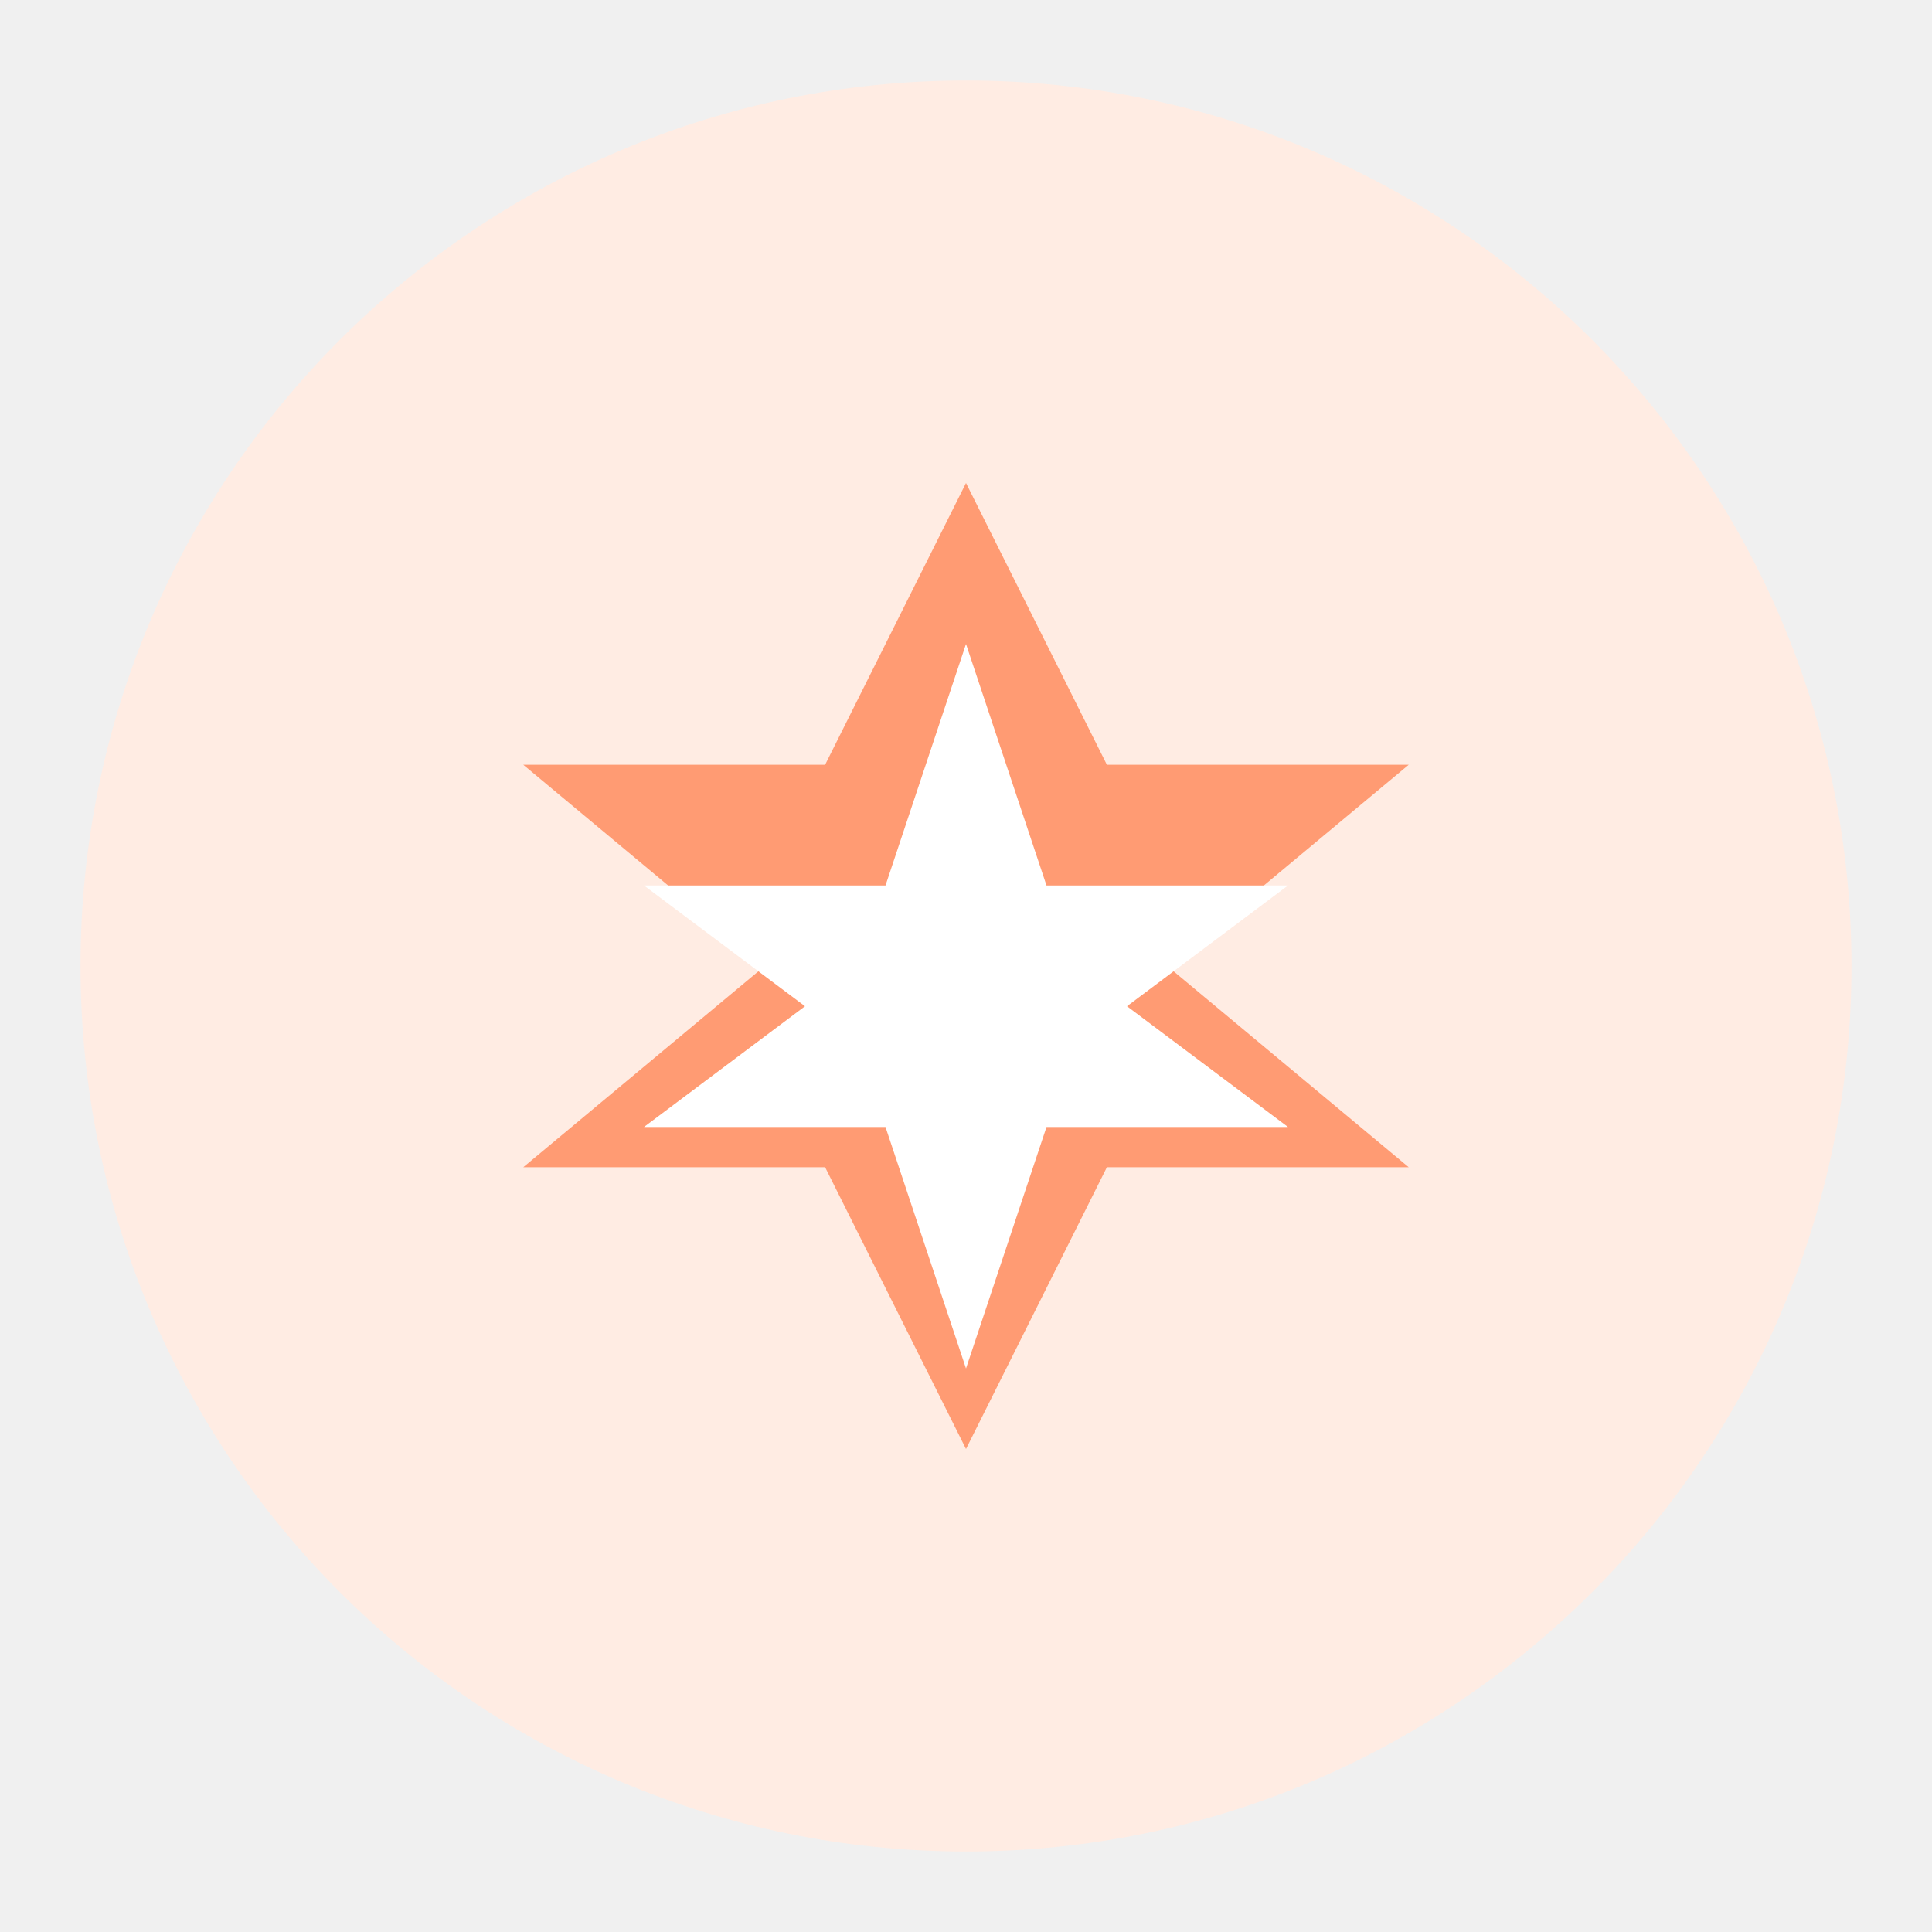
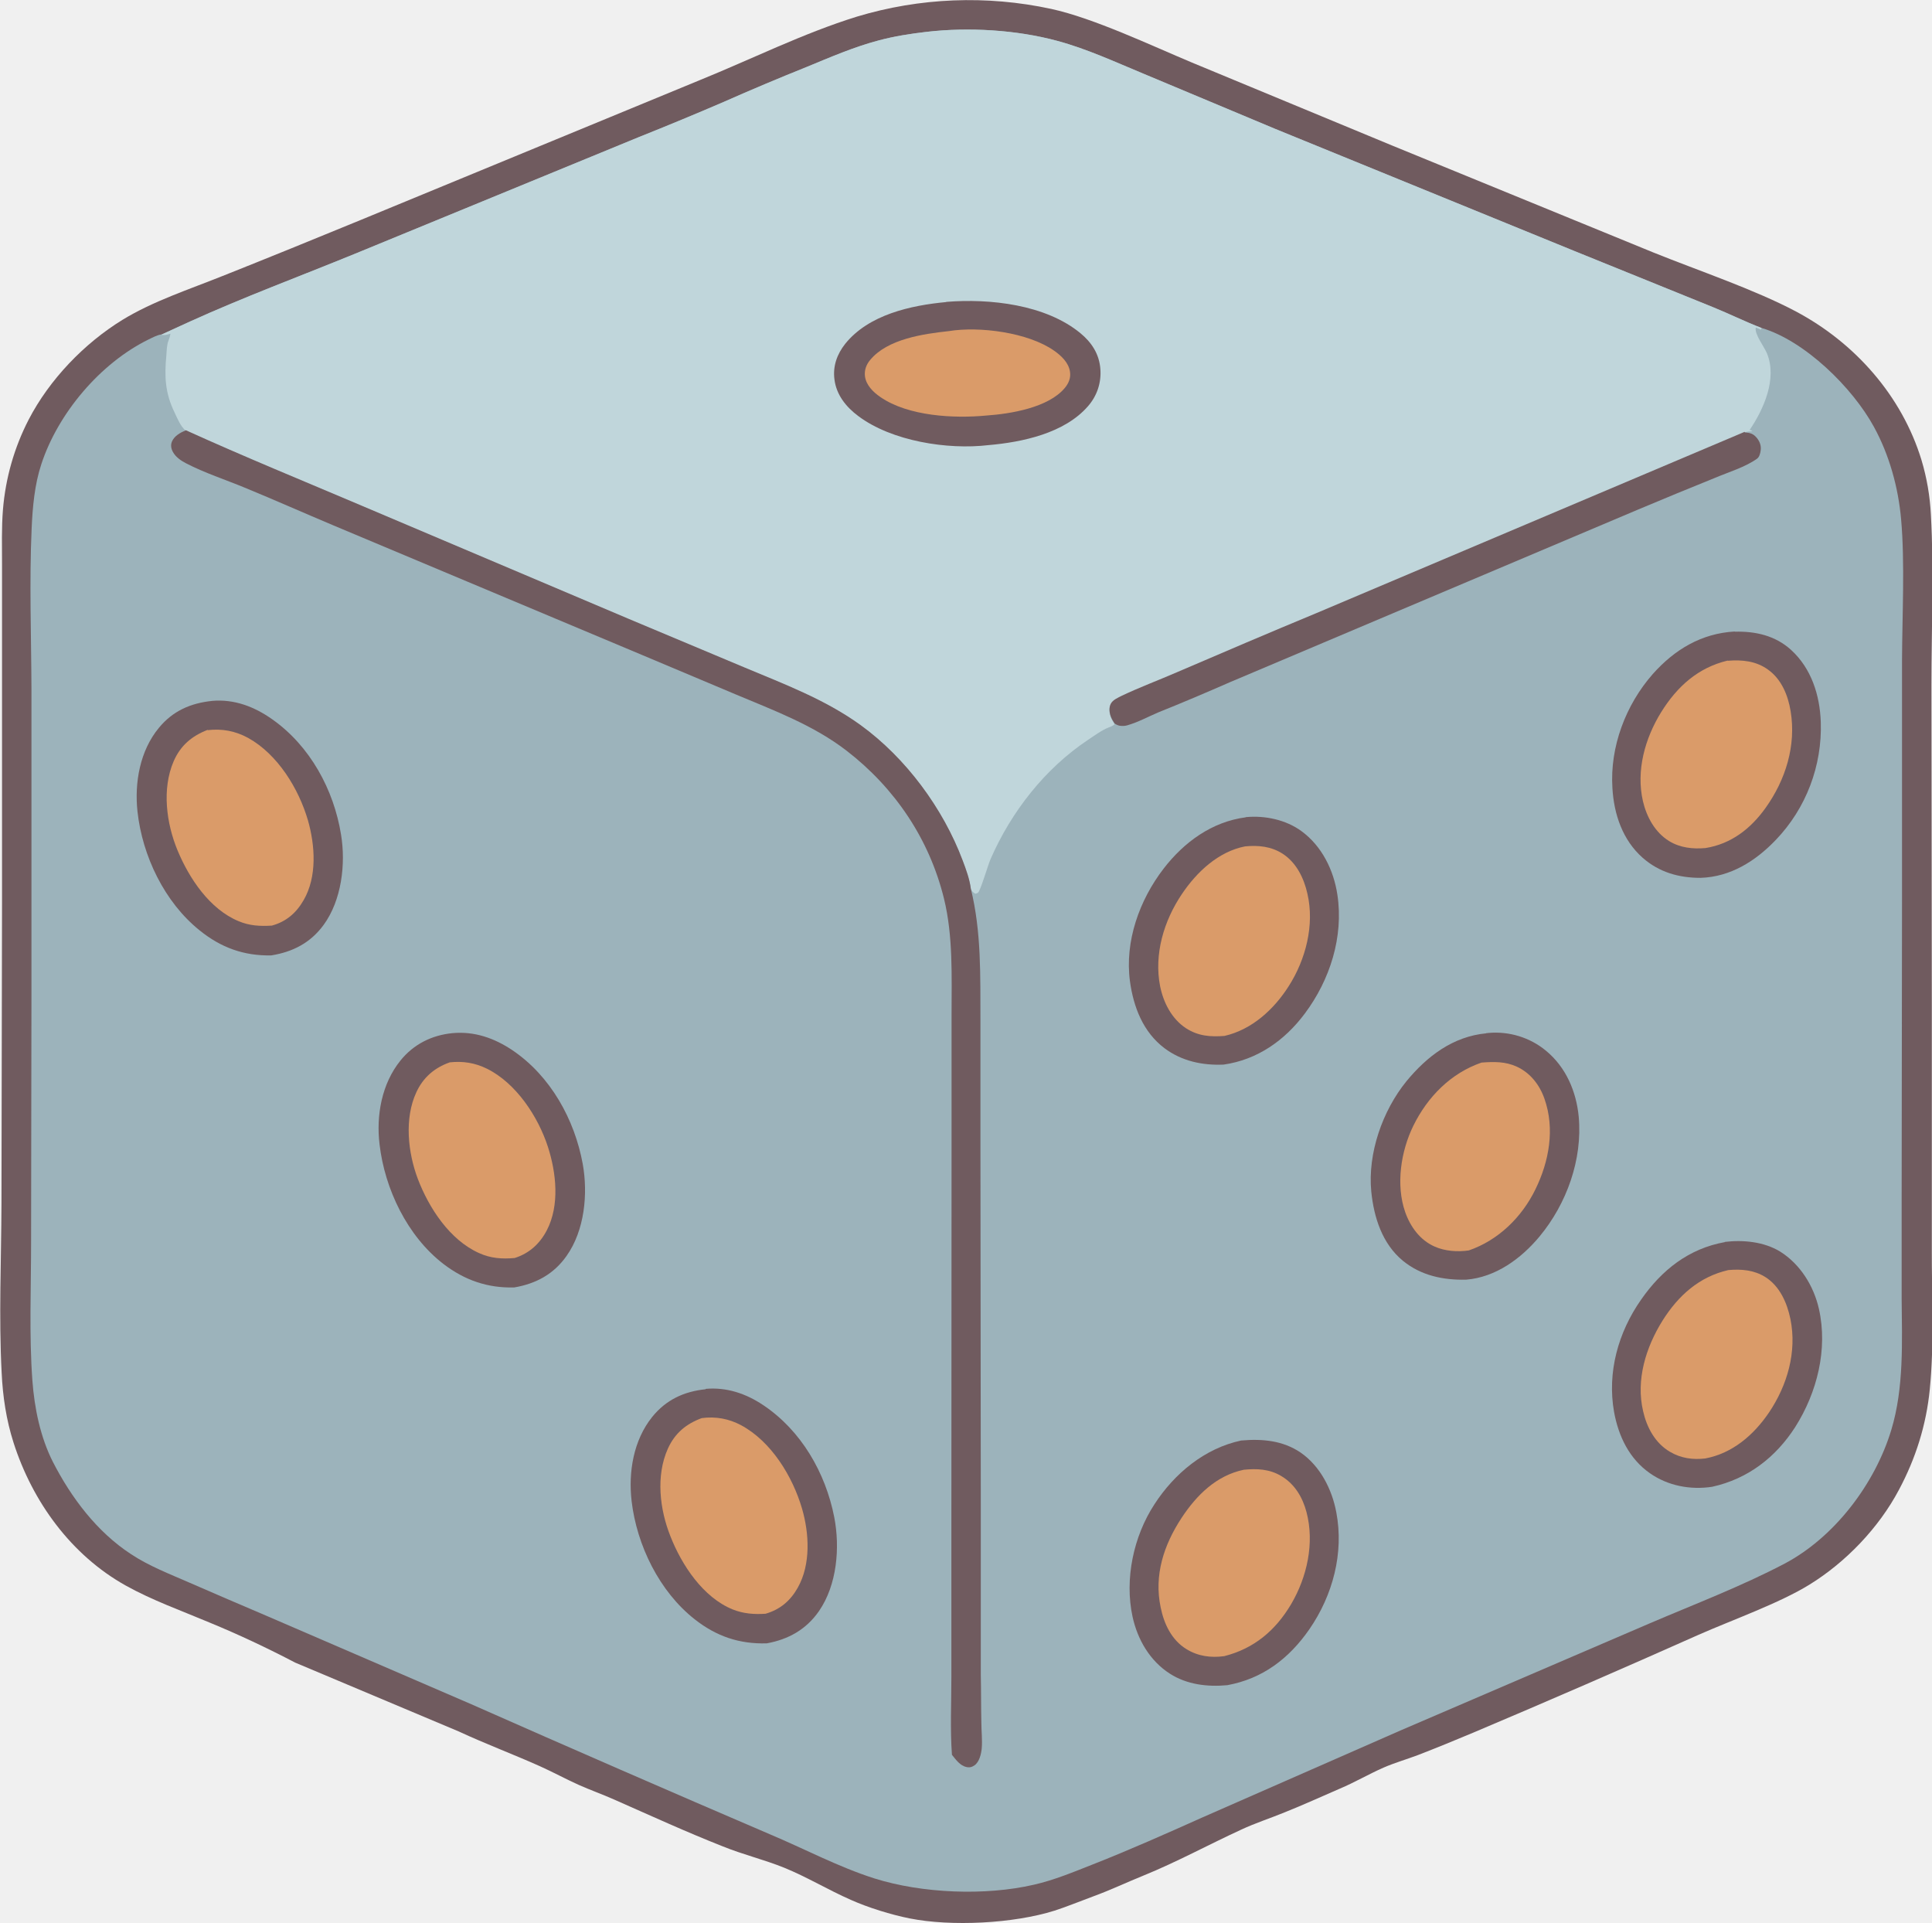
- <svg xmlns="http://www.w3.org/2000/svg" width="48" height="48" viewBox="0 0 48 48" fill="none">
-   <circle cx="24" cy="24" r="22" fill="#FFECE3" />
-   <path d="M24 12L27.5 19H35L29 24L35 29H27.5L24 36L20.5 29H13L19 24L13 19H20.5L24 12Z" fill="#FF9B73" />
-   <path d="M24 16L26 22H32L28 25L32 28H26L24 34L22 28H16L20 25L16 22H22L24 16Z" fill="white" />
+ <svg xmlns="http://www.w3.org/2000/svg" id="_图层_2" data-name="图层 2" viewBox="0 0 104.4 103.89">
+   <defs>
+     <style>
+       .cls-1 {
+         fill: #c0d6db;
+       }
+ 
+       .cls-2 {
+         fill: #9cb3bb;
+       }
+ 
+       .cls-3 {
+         fill: #705b5f;
+       }
+ 
+       .cls-4 {
+         fill: #da9b69;
+       }
+     </style>
+   </defs>
+   <g id="_图层_2-2" data-name=" 图层 2">
+     <g id="_图层_1-2" data-name=" 图层 1-2">
+       <path class="cls-3" d="M15.95,89.83c-1.51-.79-3.06-1.52-4.64-2.17-1.52-.64-3.07-1.19-4.51-1.99-2.96-1.65-5.05-4.54-6.07-7.73-.39-1.22-.58-2.48-.64-3.76-.16-3.03-.02-6.12-.01-9.16l.03-16.22v-18.29c0-.99-.03-1.99.05-2.98.14-1.7.61-3.35,1.39-4.86,1.12-2.16,3-4.12,5.07-5.39,1.65-1.01,3.62-1.65,5.41-2.37,2.49-.99,4.97-2,7.45-3.02l18.31-7.55c2.81-1.14,5.61-2.54,8.51-3.44,3.41-1.03,7.02-1.17,10.5-.42,2.3.5,5.41,1.98,7.61,2.9l10.81,4.48,14.12,5.78c2.4.97,5.47,2,7.71,3.19,3.18,1.69,5.72,4.55,6.78,8.02.29.96.46,1.96.51,2.96.17,3.05.03,6.15.03,9.2l.02,17.31v13.13c-.01,2.52.14,5.11-.11,7.62-.19,1.92-.76,3.73-1.67,5.43-1.08,2.04-2.86,3.9-4.82,5.11-1.63,1.01-4.2,1.92-6.01,2.72-4.04,1.8-8.09,3.56-12.16,5.28-1,.42-2,.83-3.01,1.22-.61.23-1.24.41-1.84.67-.8.35-1.56.8-2.37,1.14-.99.43-1.98.88-2.98,1.28-.78.32-1.59.58-2.36.94-1.76.81-3.48,1.75-5.28,2.48-1.01.41-1.72.76-2.73,1.13-.6.22-1.46.57-2.06.76-2.22.7-5.58.87-7.84.42-1-.2-2.23-.58-3.17-1-1.23-.54-2.36-1.23-3.61-1.74-1.09-.44-2.23-.71-3.31-1.15-1.98-.78-3.92-1.67-5.87-2.53-.63-.28-1.28-.51-1.91-.79-.71-.32-1.39-.69-2.1-1.01-1.45-.65-2.95-1.21-4.39-1.88" />
+       <path class="cls-2" d="M8.72,18.08l1.55-.71c2.91-1.32,5.93-2.44,8.89-3.65l15.38-6.32c1.53-.61,3.05-1.24,4.56-1.89,1.49-.66,2.99-1.29,4.51-1.9,1.26-.52,2.53-1.07,3.85-1.42.85-.23,1.75-.37,2.62-.47,2.26-.26,4.85-.11,7.06.49,1.59.43,3.1,1.13,4.62,1.76l7.14,2.99,16.17,6.6,7.48,3.03c.89.36,1.75.79,2.64,1.13,2.34.69,4.92,3.23,6.07,5.34.83,1.51,1.32,3.28,1.47,4.99.21,2.34.06,5.23.05,7.62v12.95s-.02,16.28-.02,16.28v5.24c.02,2.36.13,4.84-.56,7.12-.88,2.91-3.06,5.79-5.76,7.22-2.34,1.23-4.89,2.2-7.32,3.24l-13.45,5.78-10.73,4.71c-1.94.87-3.9,1.74-5.88,2.52-1.04.41-2.09.85-3.19,1.1-2.63.61-6.05.47-8.62-.34-1.95-.62-3.78-1.6-5.66-2.39-5.39-2.31-10.76-4.65-16.12-7.02l-11.12-4.8c-1.37-.58-2.73-1.17-4.09-1.76-1.07-.47-2.2-.9-3.18-1.55-1.84-1.2-3.23-3.05-4.22-4.98-.68-1.34-1-2.91-1.11-4.4-.18-2.46-.07-4.97-.07-7.44l.02-13.35v-16.57c-.01-2.88-.12-5.8.01-8.68.05-1.15.16-2.37.52-3.46.9-2.76,3.19-5.47,5.8-6.75.21-.1.46-.24.69-.27h0Z" />
+       <path class="cls-1" d="M8.72,18.08l1.55-.71c2.91-1.32,5.93-2.44,8.89-3.65l15.38-6.32c1.53-.61,3.05-1.24,4.56-1.89,1.49-.66,2.99-1.29,4.51-1.9,1.26-.52,2.53-1.07,3.85-1.42.85-.23,1.75-.37,2.62-.47,2.26-.26,4.85-.11,7.06.49,1.59.43,3.1,1.13,4.62,1.76l7.14,2.99,16.17,6.6,7.48,3.03c.89.36,1.75.79,2.64,1.13l-.03.09-.28-.11c-.09.34.46,1.04.6,1.39.57,1.37-.18,3.03-.94,4.15l.06.03-.06-.06.16.09c-.15.01-.29,0-.42.07l-23.13,9.79c-2.52,1.05-5.04,2.12-7.55,3.2-.99.42-2.01.8-2.98,1.27-.21.1-.49.22-.6.44-.11.22-.07.5.02.72.05.12.12.23.19.34-.02.02-.04.03-.06.05-.09.06-.15.08-.25.12-.39.15-.77.44-1.12.67-2.33,1.55-4.15,3.88-5.27,6.44-.14.31-.54,1.7-.68,1.82-.04.03-.09.04-.14.06-.13-.07-.18-.13-.25-.26-.06-.49-.27-1.05-.44-1.52-1.05-2.82-3.07-5.53-5.51-7.31-1.92-1.4-4.14-2.22-6.31-3.13l-6.22-2.61-14.37-6.09c-3.2-1.36-6.41-2.67-9.58-4.11-.26-.2-.46-.68-.6-.98-.51-1.05-.55-1.94-.44-3.09.02-.26.02-.56.12-.8.05-.12.08-.23.1-.36-.14.04-.24.08-.39.07-.03,0-.06,0-.09,0h0Z" />
+       <path class="cls-3" d="M51.14,16.31c2.34-.19,5.36.14,7.24,1.69.61.5,1.02,1.13,1.08,1.93.06.75-.18,1.46-.67,2.02-1.27,1.46-3.54,1.94-5.38,2.1-2.2.26-5.22-.21-7.03-1.57-.66-.49-1.19-1.15-1.29-1.99-.09-.71.14-1.35.58-1.91,1.27-1.58,3.54-2.08,5.46-2.26h0Z" />
+       <path class="cls-4" d="M51.27,17.89c1.65-.27,4.28.07,5.68,1.05.39.27.8.65.87,1.15.05.32-.07.62-.28.87-.89,1.07-2.94,1.4-4.23,1.49-1.75.17-4.24.04-5.74-1-.38-.26-.77-.64-.83-1.12-.04-.33.07-.63.28-.88.94-1.14,2.88-1.41,4.25-1.56h0Z" />
+       <path class="cls-3" d="M10.03,23.24c3.17,1.44,6.38,2.75,9.58,4.11l14.37,6.09,6.22,2.61c2.17.91,4.39,1.74,6.31,3.13,2.44,1.77,4.45,4.49,5.51,7.31.18.47.38,1.02.44,1.52.58,2.35.51,4.73.52,7.13v6.31s.02,19.77.02,19.77v9.28c.02.86.01,1.71.03,2.56,0,.47.06.95.02,1.41-.03.3-.13.73-.39.91-.14.1-.28.13-.44.09-.34-.07-.58-.41-.78-.66-.1-1.38-.03-2.82-.03-4.21v-7.84s.01-22.02.01-22.02v-5.89c0-2.09.09-4.26-.41-6.3-.79-3.21-2.64-5.96-5.25-7.98-1.8-1.39-3.93-2.18-6-3.05l-5.06-2.13-16.7-7.01c-1.59-.67-3.17-1.37-4.77-2.03-1.04-.43-2.18-.8-3.18-1.32-.27-.14-.55-.33-.7-.6-.1-.18-.14-.37-.06-.57.13-.31.46-.49.75-.61h0Z" />
+       <path class="cls-3" d="M94.28,23.36c.31.03.47.07.67.32.15.19.23.42.19.67-.02.15-.07.34-.19.43-.64.46-1.55.73-2.28,1.04-1.39.56-2.77,1.13-4.15,1.71l-22.06,9.33c-1.28.56-2.57,1.11-3.87,1.63-.54.23-1.11.54-1.68.7-.13.04-.28.04-.41.02-.1-.02-.18-.06-.27-.12-.07-.11-.14-.22-.19-.34-.09-.22-.13-.5-.02-.72.11-.22.39-.33.6-.44.97-.46,1.99-.84,2.98-1.27,2.51-1.08,5.02-2.15,7.55-3.2l23.13-9.79h0Z" />
+       <path class="cls-3" d="M38.13,75.04c1.13-.1,2.17.25,3.1.87,2.06,1.37,3.38,3.66,3.85,6.06.32,1.65.15,3.66-.82,5.07-.69,1-1.66,1.54-2.83,1.75-1.49.04-2.72-.38-3.89-1.3-1.91-1.5-3.13-4-3.41-6.39-.18-1.57.1-3.28,1.11-4.54.75-.93,1.72-1.38,2.89-1.5h0Z" />
+       <path class="cls-4" d="M37.92,76.62c.75-.1,1.46.03,2.12.38,1.64.88,2.79,2.77,3.3,4.51.39,1.34.48,3.01-.23,4.27-.4.71-.95,1.18-1.74,1.41-.62.04-1.19,0-1.77-.23-1.61-.65-2.76-2.4-3.37-3.95-.58-1.45-.8-3.27-.14-4.74.38-.84.99-1.34,1.83-1.65h0Z" />
+       <path class="cls-3" d="M11.45,37.87c1.2-.11,2.3.31,3.27,1,2.04,1.44,3.32,3.8,3.71,6.23.26,1.58.03,3.54-.94,4.87-.71.97-1.66,1.46-2.83,1.65-1.48.03-2.72-.42-3.87-1.35-1.9-1.52-3.1-4.03-3.36-6.42-.17-1.56.13-3.29,1.16-4.53.75-.91,1.71-1.33,2.87-1.45h0Z" />
+       <path class="cls-4" d="M11.22,39.45c.78-.09,1.49.04,2.19.42,1.6.89,2.73,2.74,3.23,4.45.39,1.36.5,3.05-.23,4.31-.4.7-.95,1.17-1.72,1.38-.63.04-1.21.01-1.8-.24-1.56-.65-2.66-2.3-3.29-3.81-.61-1.46-.86-3.33-.22-4.82.37-.86.99-1.38,1.85-1.71h0Z" />
+       <path class="cls-3" d="M24.45,55.82c1.19-.11,2.27.27,3.25.93,2.05,1.39,3.35,3.73,3.79,6.14.29,1.62.1,3.59-.87,4.96-.69.99-1.66,1.51-2.83,1.71-1.44.04-2.68-.39-3.83-1.27-1.95-1.5-3.17-4.05-3.45-6.46-.19-1.57.12-3.28,1.13-4.53.71-.88,1.69-1.37,2.81-1.48h0Z" />
+       <path class="cls-4" d="M24.29,57.4c.71-.08,1.37.02,2.02.34,1.58.78,2.77,2.59,3.3,4.23.45,1.4.64,3.15-.06,4.5-.38.73-.95,1.25-1.74,1.5-.68.06-1.3.02-1.93-.27-1.58-.71-2.7-2.43-3.3-4-.54-1.43-.74-3.27-.08-4.69.37-.8.98-1.32,1.8-1.61h0Z" />
+       <path class="cls-3" d="M93.2,67.1c1-.12,2.12-.01,2.99.52,1.09.68,1.82,1.86,2.1,3.1.49,2.18-.1,4.52-1.28,6.38-1.05,1.64-2.57,2.81-4.49,3.23-1.17.18-2.39-.05-3.36-.73-1.12-.78-1.7-2-1.94-3.31-.38-2.14.22-4.3,1.46-6.07,1.12-1.61,2.58-2.76,4.53-3.11h0Z" />
+       <path class="cls-4" d="M93.41,68.62c.69-.06,1.37,0,1.97.37.79.49,1.19,1.4,1.37,2.28.36,1.77-.17,3.58-1.16,5.05-.83,1.22-1.97,2.2-3.44,2.48-.67.08-1.32-.01-1.91-.36-.8-.47-1.25-1.31-1.45-2.19-.4-1.7.15-3.46,1.05-4.9.85-1.35,1.98-2.37,3.56-2.73h0Z" />
+       <path class="cls-3" d="M67.32,44.15c1.03-.1,2.16.14,3,.75,1.11.81,1.75,2.11,1.95,3.45.34,2.27-.4,4.59-1.76,6.41-1.09,1.46-2.57,2.5-4.39,2.76-1.15.05-2.27-.19-3.2-.89-1.15-.87-1.67-2.22-1.86-3.61-.29-2.16.51-4.39,1.82-6.09,1.1-1.43,2.61-2.53,4.43-2.77h0Z" />
+       <path class="cls-4" d="M67.28,45.73c.71-.07,1.41,0,2.02.39.75.48,1.16,1.32,1.35,2.17.39,1.69-.09,3.55-1.01,4.99-.8,1.26-1.99,2.35-3.47,2.69-.76.06-1.43.01-2.09-.42-.77-.51-1.21-1.38-1.39-2.26-.34-1.73.2-3.54,1.18-4.99.8-1.19,1.97-2.29,3.41-2.57h0Z" />
+       <path class="cls-3" d="M93.74,34.13c1.12-.03,2.19.21,3.04.98,1.1,1,1.56,2.45,1.61,3.9.08,2.36-.79,4.66-2.43,6.37-1.1,1.15-2.45,2-4.07,2.05-1.17,0-2.23-.3-3.12-1.08-1.09-.96-1.56-2.36-1.64-3.78-.14-2.22.72-4.49,2.18-6.15,1.18-1.33,2.64-2.2,4.43-2.3h0Z" />
+       <path class="cls-4" d="M93.37,35.7c.77-.06,1.52.01,2.17.48.73.52,1.08,1.39,1.22,2.24.31,1.86-.27,3.72-1.36,5.24-.8,1.12-1.86,1.94-3.24,2.16-.68.06-1.37-.01-1.97-.38-.76-.47-1.21-1.3-1.41-2.15-.38-1.66.11-3.4.99-4.82.86-1.38,1.99-2.4,3.59-2.78h0Z" />
+       <path class="cls-3" d="M80.31,55.82s.08,0,.12-.01c1.12-.1,2.24.24,3.11.96,1.08.89,1.64,2.2,1.77,3.57.21,2.31-.65,4.7-2.12,6.47-1,1.2-2.37,2.2-3.96,2.33-1.24.03-2.44-.22-3.42-1.02-1.12-.92-1.57-2.35-1.71-3.74-.2-2.06.6-4.36,1.9-5.96,1.12-1.36,2.52-2.42,4.31-2.59h0Z" />
+       <path class="cls-4" d="M80.07,57.41c.66-.05,1.28-.06,1.89.22.74.34,1.24.99,1.5,1.74.57,1.62.25,3.38-.49,4.89-.73,1.5-2,2.75-3.6,3.3-.61.09-1.29.04-1.85-.21-.79-.35-1.31-1.07-1.59-1.87-.51-1.47-.23-3.28.44-4.65.77-1.57,2.03-2.85,3.69-3.42h0Z" />
+       <path class="cls-3" d="M67.08,77.83c1.13-.1,2.24,0,3.2.65,1.06.73,1.7,1.99,1.93,3.23.42,2.2-.19,4.48-1.45,6.31-1.1,1.59-2.53,2.68-4.44,3.03-1.07.1-2.18-.03-3.1-.62-1.08-.69-1.75-1.84-2.02-3.08-.44-2.03.05-4.34,1.18-6.07,1.08-1.67,2.72-3.03,4.69-3.45h0Z" />
+       <path class="cls-4" d="M67.21,79.41c.71-.07,1.38-.04,2.01.33.74.43,1.17,1.16,1.38,1.96.44,1.67.03,3.51-.83,4.97-.84,1.42-2,2.4-3.61,2.81-.72.1-1.42.01-2.05-.38-.8-.49-1.21-1.36-1.39-2.25-.37-1.74.17-3.38,1.13-4.84.81-1.23,1.88-2.29,3.36-2.6h0Z" />
+     </g>
+   </g>
</svg>
